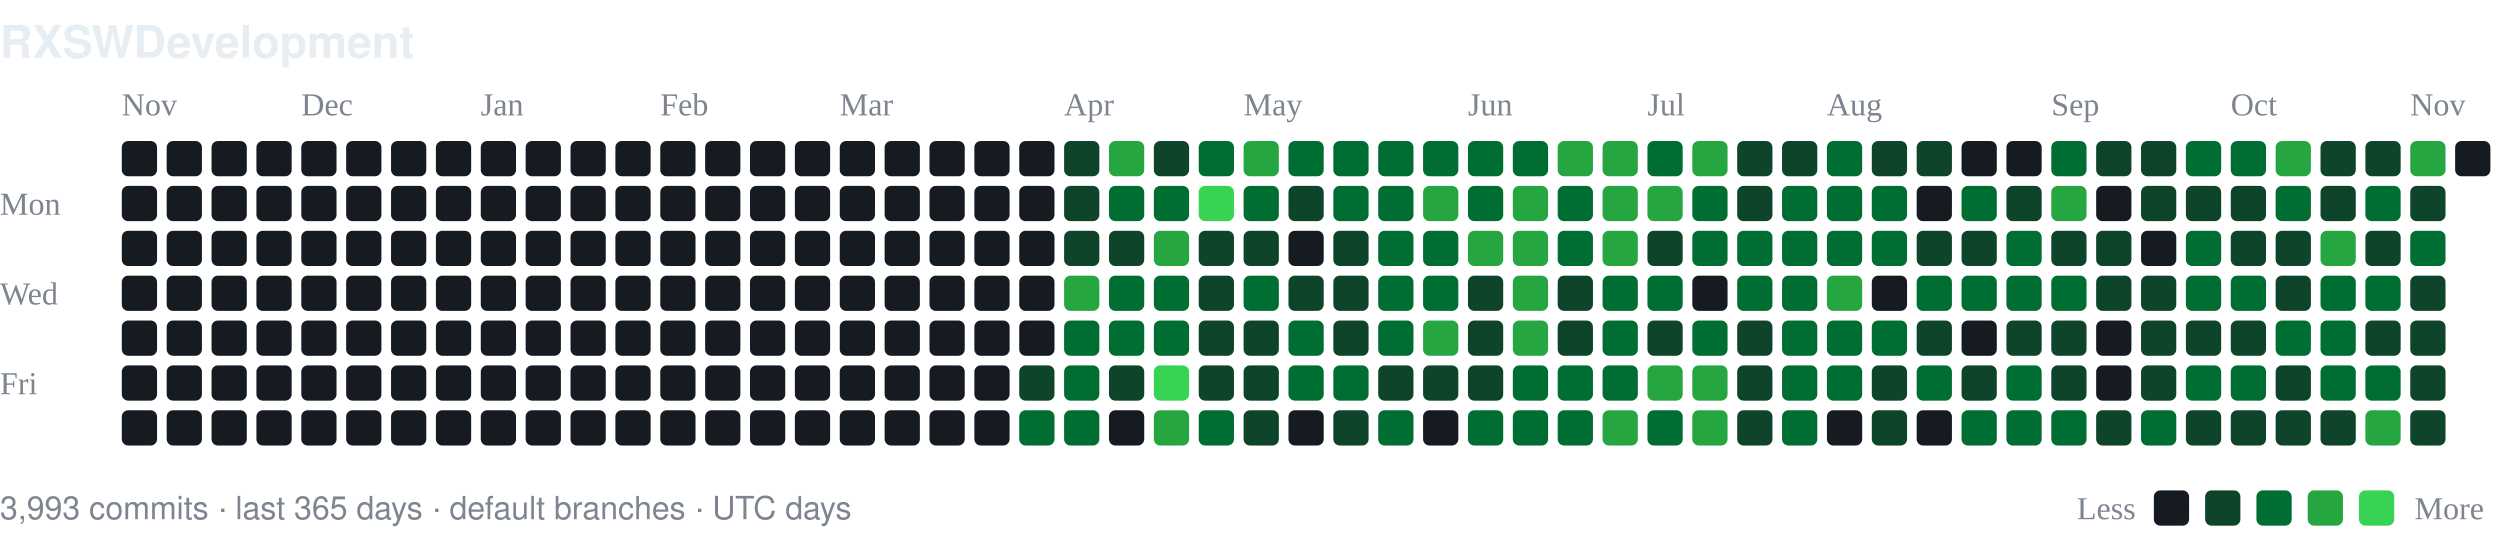
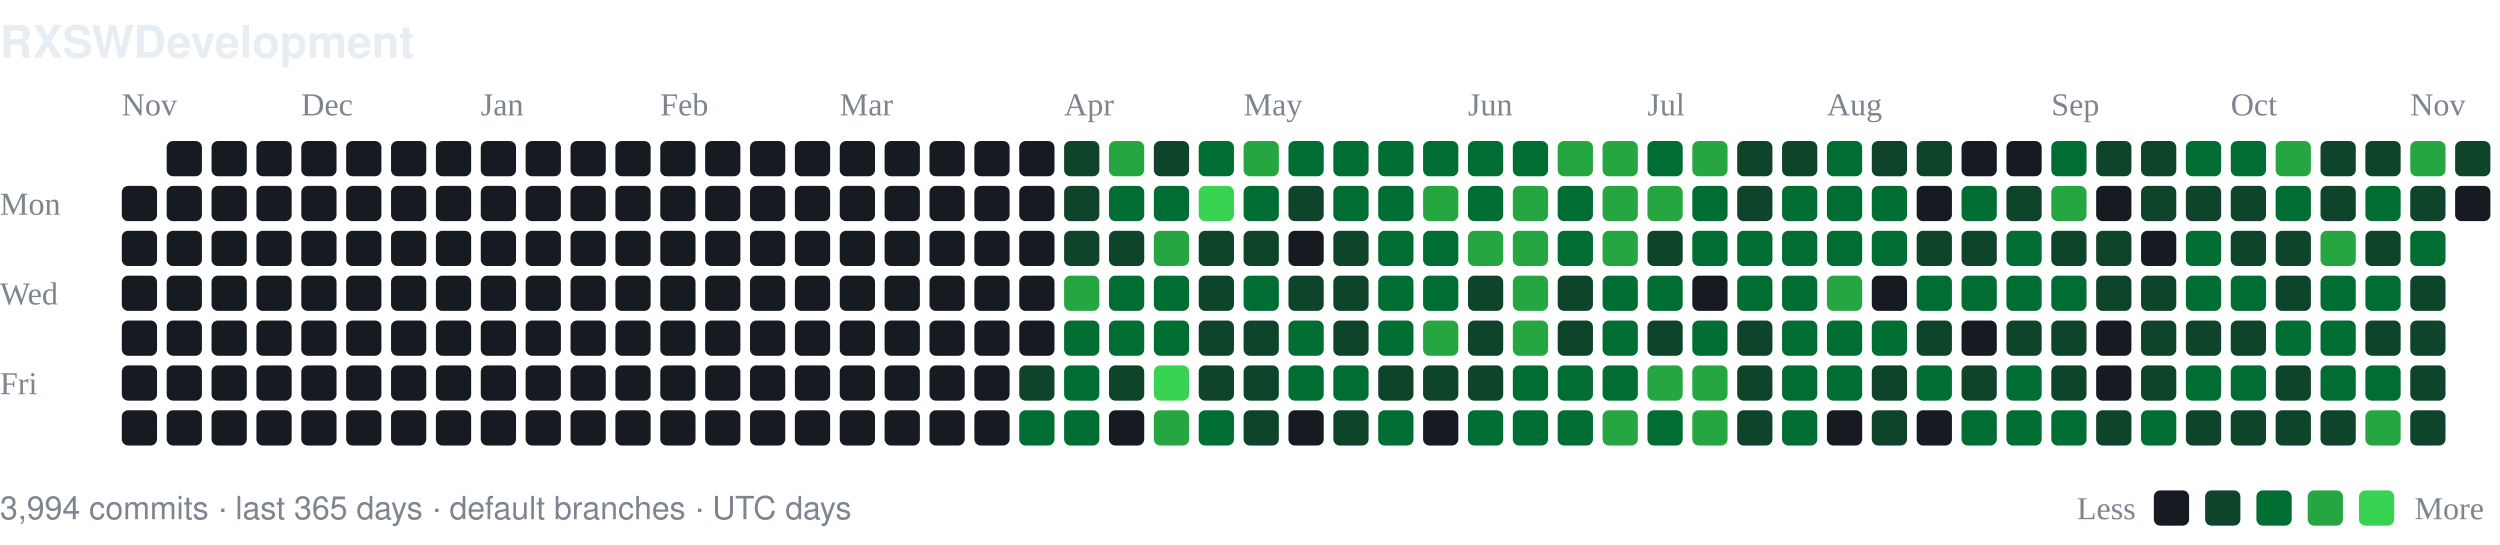
<svg xmlns="http://www.w3.org/2000/svg" width="780" height="170" viewBox="0 0 780 170" role="img">
  <text x="0" y="18" font-size="14" font-weight="600" fill="#e6edf3" font-family="ui-sans-serif,-apple-system,Segoe UI,Helvetica,Arial,sans-serif">RXSWDevelopment</text>
  <text x="0" y="67" font-size="10" fill="#7d8590">Mon</text>
  <text x="0" y="95" font-size="10" fill="#7d8590">Wed</text>
  <text x="0" y="123" font-size="10" fill="#7d8590">Fri</text>
  <text x="38" y="36" font-size="10" fill="#7d8590">Nov</text>
-   <rect x="38" y="44" width="11" height="11" rx="2" fill="#161b22" />
  <rect x="38" y="58" width="11" height="11" rx="2" fill="#161b22" />
  <rect x="38" y="72" width="11" height="11" rx="2" fill="#161b22" />
  <rect x="38" y="86" width="11" height="11" rx="2" fill="#161b22" />
  <rect x="38" y="100" width="11" height="11" rx="2" fill="#161b22" />
  <rect x="38" y="114" width="11" height="11" rx="2" fill="#161b22" />
  <rect x="38" y="128" width="11" height="11" rx="2" fill="#161b22" />
  <rect x="52" y="44" width="11" height="11" rx="2" fill="#161b22" />
  <rect x="52" y="58" width="11" height="11" rx="2" fill="#161b22" />
  <rect x="52" y="72" width="11" height="11" rx="2" fill="#161b22" />
  <rect x="52" y="86" width="11" height="11" rx="2" fill="#161b22" />
  <rect x="52" y="100" width="11" height="11" rx="2" fill="#161b22" />
  <rect x="52" y="114" width="11" height="11" rx="2" fill="#161b22" />
  <rect x="52" y="128" width="11" height="11" rx="2" fill="#161b22" />
  <rect x="66" y="44" width="11" height="11" rx="2" fill="#161b22" />
  <rect x="66" y="58" width="11" height="11" rx="2" fill="#161b22" />
  <rect x="66" y="72" width="11" height="11" rx="2" fill="#161b22" />
  <rect x="66" y="86" width="11" height="11" rx="2" fill="#161b22" />
  <rect x="66" y="100" width="11" height="11" rx="2" fill="#161b22" />
  <rect x="66" y="114" width="11" height="11" rx="2" fill="#161b22" />
  <rect x="66" y="128" width="11" height="11" rx="2" fill="#161b22" />
  <rect x="80" y="44" width="11" height="11" rx="2" fill="#161b22" />
  <rect x="80" y="58" width="11" height="11" rx="2" fill="#161b22" />
  <rect x="80" y="72" width="11" height="11" rx="2" fill="#161b22" />
  <rect x="80" y="86" width="11" height="11" rx="2" fill="#161b22" />
  <rect x="80" y="100" width="11" height="11" rx="2" fill="#161b22" />
  <rect x="80" y="114" width="11" height="11" rx="2" fill="#161b22" />
  <rect x="80" y="128" width="11" height="11" rx="2" fill="#161b22" />
  <text x="94" y="36" font-size="10" fill="#7d8590">Dec</text>
  <rect x="94" y="44" width="11" height="11" rx="2" fill="#161b22" />
  <rect x="94" y="58" width="11" height="11" rx="2" fill="#161b22" />
  <rect x="94" y="72" width="11" height="11" rx="2" fill="#161b22" />
  <rect x="94" y="86" width="11" height="11" rx="2" fill="#161b22" />
  <rect x="94" y="100" width="11" height="11" rx="2" fill="#161b22" />
  <rect x="94" y="114" width="11" height="11" rx="2" fill="#161b22" />
  <rect x="94" y="128" width="11" height="11" rx="2" fill="#161b22" />
  <rect x="108" y="44" width="11" height="11" rx="2" fill="#161b22" />
  <rect x="108" y="58" width="11" height="11" rx="2" fill="#161b22" />
  <rect x="108" y="72" width="11" height="11" rx="2" fill="#161b22" />
  <rect x="108" y="86" width="11" height="11" rx="2" fill="#161b22" />
  <rect x="108" y="100" width="11" height="11" rx="2" fill="#161b22" />
  <rect x="108" y="114" width="11" height="11" rx="2" fill="#161b22" />
  <rect x="108" y="128" width="11" height="11" rx="2" fill="#161b22" />
  <rect x="122" y="44" width="11" height="11" rx="2" fill="#161b22" />
  <rect x="122" y="58" width="11" height="11" rx="2" fill="#161b22" />
  <rect x="122" y="72" width="11" height="11" rx="2" fill="#161b22" />
  <rect x="122" y="86" width="11" height="11" rx="2" fill="#161b22" />
  <rect x="122" y="100" width="11" height="11" rx="2" fill="#161b22" />
  <rect x="122" y="114" width="11" height="11" rx="2" fill="#161b22" />
  <rect x="122" y="128" width="11" height="11" rx="2" fill="#161b22" />
  <rect x="136" y="44" width="11" height="11" rx="2" fill="#161b22" />
  <rect x="136" y="58" width="11" height="11" rx="2" fill="#161b22" />
  <rect x="136" y="72" width="11" height="11" rx="2" fill="#161b22" />
  <rect x="136" y="86" width="11" height="11" rx="2" fill="#161b22" />
  <rect x="136" y="100" width="11" height="11" rx="2" fill="#161b22" />
  <rect x="136" y="114" width="11" height="11" rx="2" fill="#161b22" />
  <rect x="136" y="128" width="11" height="11" rx="2" fill="#161b22" />
  <text x="150" y="36" font-size="10" fill="#7d8590">Jan</text>
  <rect x="150" y="44" width="11" height="11" rx="2" fill="#161b22" />
  <rect x="150" y="58" width="11" height="11" rx="2" fill="#161b22" />
  <rect x="150" y="72" width="11" height="11" rx="2" fill="#161b22" />
  <rect x="150" y="86" width="11" height="11" rx="2" fill="#161b22" />
  <rect x="150" y="100" width="11" height="11" rx="2" fill="#161b22" />
  <rect x="150" y="114" width="11" height="11" rx="2" fill="#161b22" />
  <rect x="150" y="128" width="11" height="11" rx="2" fill="#161b22" />
  <rect x="164" y="44" width="11" height="11" rx="2" fill="#161b22" />
  <rect x="164" y="58" width="11" height="11" rx="2" fill="#161b22" />
  <rect x="164" y="72" width="11" height="11" rx="2" fill="#161b22" />
  <rect x="164" y="86" width="11" height="11" rx="2" fill="#161b22" />
  <rect x="164" y="100" width="11" height="11" rx="2" fill="#161b22" />
  <rect x="164" y="114" width="11" height="11" rx="2" fill="#161b22" />
  <rect x="164" y="128" width="11" height="11" rx="2" fill="#161b22" />
  <rect x="178" y="44" width="11" height="11" rx="2" fill="#161b22" />
  <rect x="178" y="58" width="11" height="11" rx="2" fill="#161b22" />
  <rect x="178" y="72" width="11" height="11" rx="2" fill="#161b22" />
  <rect x="178" y="86" width="11" height="11" rx="2" fill="#161b22" />
  <rect x="178" y="100" width="11" height="11" rx="2" fill="#161b22" />
  <rect x="178" y="114" width="11" height="11" rx="2" fill="#161b22" />
  <rect x="178" y="128" width="11" height="11" rx="2" fill="#161b22" />
  <rect x="192" y="44" width="11" height="11" rx="2" fill="#161b22" />
  <rect x="192" y="58" width="11" height="11" rx="2" fill="#161b22" />
  <rect x="192" y="72" width="11" height="11" rx="2" fill="#161b22" />
  <rect x="192" y="86" width="11" height="11" rx="2" fill="#161b22" />
  <rect x="192" y="100" width="11" height="11" rx="2" fill="#161b22" />
  <rect x="192" y="114" width="11" height="11" rx="2" fill="#161b22" />
  <rect x="192" y="128" width="11" height="11" rx="2" fill="#161b22" />
  <text x="206" y="36" font-size="10" fill="#7d8590">Feb</text>
  <rect x="206" y="44" width="11" height="11" rx="2" fill="#161b22" />
  <rect x="206" y="58" width="11" height="11" rx="2" fill="#161b22" />
  <rect x="206" y="72" width="11" height="11" rx="2" fill="#161b22" />
  <rect x="206" y="86" width="11" height="11" rx="2" fill="#161b22" />
  <rect x="206" y="100" width="11" height="11" rx="2" fill="#161b22" />
  <rect x="206" y="114" width="11" height="11" rx="2" fill="#161b22" />
  <rect x="206" y="128" width="11" height="11" rx="2" fill="#161b22" />
  <rect x="220" y="44" width="11" height="11" rx="2" fill="#161b22" />
  <rect x="220" y="58" width="11" height="11" rx="2" fill="#161b22" />
  <rect x="220" y="72" width="11" height="11" rx="2" fill="#161b22" />
  <rect x="220" y="86" width="11" height="11" rx="2" fill="#161b22" />
  <rect x="220" y="100" width="11" height="11" rx="2" fill="#161b22" />
  <rect x="220" y="114" width="11" height="11" rx="2" fill="#161b22" />
  <rect x="220" y="128" width="11" height="11" rx="2" fill="#161b22" />
  <rect x="234" y="44" width="11" height="11" rx="2" fill="#161b22" />
  <rect x="234" y="58" width="11" height="11" rx="2" fill="#161b22" />
  <rect x="234" y="72" width="11" height="11" rx="2" fill="#161b22" />
  <rect x="234" y="86" width="11" height="11" rx="2" fill="#161b22" />
  <rect x="234" y="100" width="11" height="11" rx="2" fill="#161b22" />
  <rect x="234" y="114" width="11" height="11" rx="2" fill="#161b22" />
  <rect x="234" y="128" width="11" height="11" rx="2" fill="#161b22" />
  <rect x="248" y="44" width="11" height="11" rx="2" fill="#161b22" />
  <rect x="248" y="58" width="11" height="11" rx="2" fill="#161b22" />
  <rect x="248" y="72" width="11" height="11" rx="2" fill="#161b22" />
  <rect x="248" y="86" width="11" height="11" rx="2" fill="#161b22" />
  <rect x="248" y="100" width="11" height="11" rx="2" fill="#161b22" />
  <rect x="248" y="114" width="11" height="11" rx="2" fill="#161b22" />
  <rect x="248" y="128" width="11" height="11" rx="2" fill="#161b22" />
  <text x="262" y="36" font-size="10" fill="#7d8590">Mar</text>
  <rect x="262" y="44" width="11" height="11" rx="2" fill="#161b22" />
  <rect x="262" y="58" width="11" height="11" rx="2" fill="#161b22" />
  <rect x="262" y="72" width="11" height="11" rx="2" fill="#161b22" />
  <rect x="262" y="86" width="11" height="11" rx="2" fill="#161b22" />
  <rect x="262" y="100" width="11" height="11" rx="2" fill="#161b22" />
  <rect x="262" y="114" width="11" height="11" rx="2" fill="#161b22" />
  <rect x="262" y="128" width="11" height="11" rx="2" fill="#161b22" />
  <rect x="276" y="44" width="11" height="11" rx="2" fill="#161b22" />
  <rect x="276" y="58" width="11" height="11" rx="2" fill="#161b22" />
  <rect x="276" y="72" width="11" height="11" rx="2" fill="#161b22" />
  <rect x="276" y="86" width="11" height="11" rx="2" fill="#161b22" />
  <rect x="276" y="100" width="11" height="11" rx="2" fill="#161b22" />
  <rect x="276" y="114" width="11" height="11" rx="2" fill="#161b22" />
  <rect x="276" y="128" width="11" height="11" rx="2" fill="#161b22" />
  <rect x="290" y="44" width="11" height="11" rx="2" fill="#161b22" />
  <rect x="290" y="58" width="11" height="11" rx="2" fill="#161b22" />
  <rect x="290" y="72" width="11" height="11" rx="2" fill="#161b22" />
  <rect x="290" y="86" width="11" height="11" rx="2" fill="#161b22" />
  <rect x="290" y="100" width="11" height="11" rx="2" fill="#161b22" />
  <rect x="290" y="114" width="11" height="11" rx="2" fill="#161b22" />
  <rect x="290" y="128" width="11" height="11" rx="2" fill="#161b22" />
  <rect x="304" y="44" width="11" height="11" rx="2" fill="#161b22" />
  <rect x="304" y="58" width="11" height="11" rx="2" fill="#161b22" />
  <rect x="304" y="72" width="11" height="11" rx="2" fill="#161b22" />
  <rect x="304" y="86" width="11" height="11" rx="2" fill="#161b22" />
  <rect x="304" y="100" width="11" height="11" rx="2" fill="#161b22" />
  <rect x="304" y="114" width="11" height="11" rx="2" fill="#161b22" />
  <rect x="304" y="128" width="11" height="11" rx="2" fill="#161b22" />
  <rect x="318" y="44" width="11" height="11" rx="2" fill="#161b22" />
  <rect x="318" y="58" width="11" height="11" rx="2" fill="#161b22" />
  <rect x="318" y="72" width="11" height="11" rx="2" fill="#161b22" />
  <rect x="318" y="86" width="11" height="11" rx="2" fill="#161b22" />
  <rect x="318" y="100" width="11" height="11" rx="2" fill="#161b22" />
  <rect x="318" y="114" width="11" height="11" rx="2" fill="#0e4429" />
  <rect x="318" y="128" width="11" height="11" rx="2" fill="#006d32" />
  <text x="332" y="36" font-size="10" fill="#7d8590">Apr</text>
  <rect x="332" y="44" width="11" height="11" rx="2" fill="#0e4429" />
  <rect x="332" y="58" width="11" height="11" rx="2" fill="#0e4429" />
  <rect x="332" y="72" width="11" height="11" rx="2" fill="#0e4429" />
  <rect x="332" y="86" width="11" height="11" rx="2" fill="#26a641" />
  <rect x="332" y="100" width="11" height="11" rx="2" fill="#006d32" />
  <rect x="332" y="114" width="11" height="11" rx="2" fill="#006d32" />
  <rect x="332" y="128" width="11" height="11" rx="2" fill="#006d32" />
  <rect x="346" y="44" width="11" height="11" rx="2" fill="#26a641" />
  <rect x="346" y="58" width="11" height="11" rx="2" fill="#006d32" />
  <rect x="346" y="72" width="11" height="11" rx="2" fill="#0e4429" />
  <rect x="346" y="86" width="11" height="11" rx="2" fill="#006d32" />
  <rect x="346" y="100" width="11" height="11" rx="2" fill="#006d32" />
  <rect x="346" y="114" width="11" height="11" rx="2" fill="#0e4429" />
  <rect x="346" y="128" width="11" height="11" rx="2" fill="#161b22" />
  <rect x="360" y="44" width="11" height="11" rx="2" fill="#0e4429" />
  <rect x="360" y="58" width="11" height="11" rx="2" fill="#006d32" />
  <rect x="360" y="72" width="11" height="11" rx="2" fill="#26a641" />
  <rect x="360" y="86" width="11" height="11" rx="2" fill="#006d32" />
  <rect x="360" y="100" width="11" height="11" rx="2" fill="#006d32" />
  <rect x="360" y="114" width="11" height="11" rx="2" fill="#39d353" />
  <rect x="360" y="128" width="11" height="11" rx="2" fill="#26a641" />
  <rect x="374" y="44" width="11" height="11" rx="2" fill="#006d32" />
  <rect x="374" y="58" width="11" height="11" rx="2" fill="#39d353" />
  <rect x="374" y="72" width="11" height="11" rx="2" fill="#0e4429" />
  <rect x="374" y="86" width="11" height="11" rx="2" fill="#0e4429" />
  <rect x="374" y="100" width="11" height="11" rx="2" fill="#0e4429" />
  <rect x="374" y="114" width="11" height="11" rx="2" fill="#0e4429" />
  <rect x="374" y="128" width="11" height="11" rx="2" fill="#006d32" />
  <text x="388" y="36" font-size="10" fill="#7d8590">May</text>
  <rect x="388" y="44" width="11" height="11" rx="2" fill="#26a641" />
  <rect x="388" y="58" width="11" height="11" rx="2" fill="#006d32" />
  <rect x="388" y="72" width="11" height="11" rx="2" fill="#0e4429" />
  <rect x="388" y="86" width="11" height="11" rx="2" fill="#006d32" />
  <rect x="388" y="100" width="11" height="11" rx="2" fill="#0e4429" />
  <rect x="388" y="114" width="11" height="11" rx="2" fill="#0e4429" />
  <rect x="388" y="128" width="11" height="11" rx="2" fill="#0e4429" />
  <rect x="402" y="44" width="11" height="11" rx="2" fill="#006d32" />
  <rect x="402" y="58" width="11" height="11" rx="2" fill="#0e4429" />
  <rect x="402" y="72" width="11" height="11" rx="2" fill="#161b22" />
  <rect x="402" y="86" width="11" height="11" rx="2" fill="#0e4429" />
  <rect x="402" y="100" width="11" height="11" rx="2" fill="#006d32" />
  <rect x="402" y="114" width="11" height="11" rx="2" fill="#006d32" />
  <rect x="402" y="128" width="11" height="11" rx="2" fill="#161b22" />
  <rect x="416" y="44" width="11" height="11" rx="2" fill="#006d32" />
  <rect x="416" y="58" width="11" height="11" rx="2" fill="#006d32" />
  <rect x="416" y="72" width="11" height="11" rx="2" fill="#0e4429" />
  <rect x="416" y="86" width="11" height="11" rx="2" fill="#0e4429" />
  <rect x="416" y="100" width="11" height="11" rx="2" fill="#0e4429" />
  <rect x="416" y="114" width="11" height="11" rx="2" fill="#006d32" />
  <rect x="416" y="128" width="11" height="11" rx="2" fill="#0e4429" />
  <rect x="430" y="44" width="11" height="11" rx="2" fill="#006d32" />
  <rect x="430" y="58" width="11" height="11" rx="2" fill="#006d32" />
  <rect x="430" y="72" width="11" height="11" rx="2" fill="#006d32" />
  <rect x="430" y="86" width="11" height="11" rx="2" fill="#006d32" />
  <rect x="430" y="100" width="11" height="11" rx="2" fill="#006d32" />
  <rect x="430" y="114" width="11" height="11" rx="2" fill="#0e4429" />
  <rect x="430" y="128" width="11" height="11" rx="2" fill="#006d32" />
  <rect x="444" y="44" width="11" height="11" rx="2" fill="#006d32" />
  <rect x="444" y="58" width="11" height="11" rx="2" fill="#26a641" />
  <rect x="444" y="72" width="11" height="11" rx="2" fill="#006d32" />
  <rect x="444" y="86" width="11" height="11" rx="2" fill="#006d32" />
  <rect x="444" y="100" width="11" height="11" rx="2" fill="#26a641" />
  <rect x="444" y="114" width="11" height="11" rx="2" fill="#0e4429" />
  <rect x="444" y="128" width="11" height="11" rx="2" fill="#161b22" />
  <text x="458" y="36" font-size="10" fill="#7d8590">Jun</text>
  <rect x="458" y="44" width="11" height="11" rx="2" fill="#006d32" />
  <rect x="458" y="58" width="11" height="11" rx="2" fill="#006d32" />
  <rect x="458" y="72" width="11" height="11" rx="2" fill="#26a641" />
  <rect x="458" y="86" width="11" height="11" rx="2" fill="#0e4429" />
  <rect x="458" y="100" width="11" height="11" rx="2" fill="#0e4429" />
  <rect x="458" y="114" width="11" height="11" rx="2" fill="#0e4429" />
  <rect x="458" y="128" width="11" height="11" rx="2" fill="#006d32" />
  <rect x="472" y="44" width="11" height="11" rx="2" fill="#006d32" />
  <rect x="472" y="58" width="11" height="11" rx="2" fill="#26a641" />
  <rect x="472" y="72" width="11" height="11" rx="2" fill="#26a641" />
  <rect x="472" y="86" width="11" height="11" rx="2" fill="#26a641" />
  <rect x="472" y="100" width="11" height="11" rx="2" fill="#26a641" />
  <rect x="472" y="114" width="11" height="11" rx="2" fill="#006d32" />
  <rect x="472" y="128" width="11" height="11" rx="2" fill="#006d32" />
  <rect x="486" y="44" width="11" height="11" rx="2" fill="#26a641" />
  <rect x="486" y="58" width="11" height="11" rx="2" fill="#006d32" />
  <rect x="486" y="72" width="11" height="11" rx="2" fill="#006d32" />
  <rect x="486" y="86" width="11" height="11" rx="2" fill="#0e4429" />
  <rect x="486" y="100" width="11" height="11" rx="2" fill="#0e4429" />
  <rect x="486" y="114" width="11" height="11" rx="2" fill="#006d32" />
  <rect x="486" y="128" width="11" height="11" rx="2" fill="#006d32" />
  <rect x="500" y="44" width="11" height="11" rx="2" fill="#26a641" />
  <rect x="500" y="58" width="11" height="11" rx="2" fill="#26a641" />
  <rect x="500" y="72" width="11" height="11" rx="2" fill="#26a641" />
  <rect x="500" y="86" width="11" height="11" rx="2" fill="#006d32" />
  <rect x="500" y="100" width="11" height="11" rx="2" fill="#006d32" />
  <rect x="500" y="114" width="11" height="11" rx="2" fill="#006d32" />
  <rect x="500" y="128" width="11" height="11" rx="2" fill="#26a641" />
  <text x="514" y="36" font-size="10" fill="#7d8590">Jul</text>
  <rect x="514" y="44" width="11" height="11" rx="2" fill="#006d32" />
  <rect x="514" y="58" width="11" height="11" rx="2" fill="#26a641" />
  <rect x="514" y="72" width="11" height="11" rx="2" fill="#0e4429" />
  <rect x="514" y="86" width="11" height="11" rx="2" fill="#006d32" />
  <rect x="514" y="100" width="11" height="11" rx="2" fill="#0e4429" />
  <rect x="514" y="114" width="11" height="11" rx="2" fill="#26a641" />
  <rect x="514" y="128" width="11" height="11" rx="2" fill="#006d32" />
  <rect x="528" y="44" width="11" height="11" rx="2" fill="#26a641" />
  <rect x="528" y="58" width="11" height="11" rx="2" fill="#006d32" />
  <rect x="528" y="72" width="11" height="11" rx="2" fill="#006d32" />
  <rect x="528" y="86" width="11" height="11" rx="2" fill="#161b22" />
  <rect x="528" y="100" width="11" height="11" rx="2" fill="#006d32" />
  <rect x="528" y="114" width="11" height="11" rx="2" fill="#26a641" />
  <rect x="528" y="128" width="11" height="11" rx="2" fill="#26a641" />
  <rect x="542" y="44" width="11" height="11" rx="2" fill="#0e4429" />
  <rect x="542" y="58" width="11" height="11" rx="2" fill="#0e4429" />
  <rect x="542" y="72" width="11" height="11" rx="2" fill="#006d32" />
  <rect x="542" y="86" width="11" height="11" rx="2" fill="#006d32" />
  <rect x="542" y="100" width="11" height="11" rx="2" fill="#0e4429" />
  <rect x="542" y="114" width="11" height="11" rx="2" fill="#0e4429" />
  <rect x="542" y="128" width="11" height="11" rx="2" fill="#0e4429" />
  <rect x="556" y="44" width="11" height="11" rx="2" fill="#0e4429" />
  <rect x="556" y="58" width="11" height="11" rx="2" fill="#006d32" />
  <rect x="556" y="72" width="11" height="11" rx="2" fill="#006d32" />
  <rect x="556" y="86" width="11" height="11" rx="2" fill="#006d32" />
  <rect x="556" y="100" width="11" height="11" rx="2" fill="#006d32" />
  <rect x="556" y="114" width="11" height="11" rx="2" fill="#006d32" />
  <rect x="556" y="128" width="11" height="11" rx="2" fill="#006d32" />
  <text x="570" y="36" font-size="10" fill="#7d8590">Aug</text>
  <rect x="570" y="44" width="11" height="11" rx="2" fill="#006d32" />
  <rect x="570" y="58" width="11" height="11" rx="2" fill="#006d32" />
  <rect x="570" y="72" width="11" height="11" rx="2" fill="#006d32" />
  <rect x="570" y="86" width="11" height="11" rx="2" fill="#26a641" />
  <rect x="570" y="100" width="11" height="11" rx="2" fill="#006d32" />
  <rect x="570" y="114" width="11" height="11" rx="2" fill="#006d32" />
  <rect x="570" y="128" width="11" height="11" rx="2" fill="#161b22" />
  <rect x="584" y="44" width="11" height="11" rx="2" fill="#0e4429" />
  <rect x="584" y="58" width="11" height="11" rx="2" fill="#006d32" />
  <rect x="584" y="72" width="11" height="11" rx="2" fill="#006d32" />
  <rect x="584" y="86" width="11" height="11" rx="2" fill="#161b22" />
  <rect x="584" y="100" width="11" height="11" rx="2" fill="#006d32" />
  <rect x="584" y="114" width="11" height="11" rx="2" fill="#0e4429" />
  <rect x="584" y="128" width="11" height="11" rx="2" fill="#0e4429" />
  <rect x="598" y="44" width="11" height="11" rx="2" fill="#0e4429" />
  <rect x="598" y="58" width="11" height="11" rx="2" fill="#161b22" />
  <rect x="598" y="72" width="11" height="11" rx="2" fill="#0e4429" />
  <rect x="598" y="86" width="11" height="11" rx="2" fill="#006d32" />
  <rect x="598" y="100" width="11" height="11" rx="2" fill="#0e4429" />
  <rect x="598" y="114" width="11" height="11" rx="2" fill="#006d32" />
  <rect x="598" y="128" width="11" height="11" rx="2" fill="#161b22" />
  <rect x="612" y="44" width="11" height="11" rx="2" fill="#161b22" />
  <rect x="612" y="58" width="11" height="11" rx="2" fill="#006d32" />
  <rect x="612" y="72" width="11" height="11" rx="2" fill="#0e4429" />
  <rect x="612" y="86" width="11" height="11" rx="2" fill="#006d32" />
  <rect x="612" y="100" width="11" height="11" rx="2" fill="#161b22" />
  <rect x="612" y="114" width="11" height="11" rx="2" fill="#0e4429" />
  <rect x="612" y="128" width="11" height="11" rx="2" fill="#006d32" />
  <rect x="626" y="44" width="11" height="11" rx="2" fill="#161b22" />
  <rect x="626" y="58" width="11" height="11" rx="2" fill="#0e4429" />
  <rect x="626" y="72" width="11" height="11" rx="2" fill="#006d32" />
  <rect x="626" y="86" width="11" height="11" rx="2" fill="#006d32" />
  <rect x="626" y="100" width="11" height="11" rx="2" fill="#0e4429" />
  <rect x="626" y="114" width="11" height="11" rx="2" fill="#006d32" />
  <rect x="626" y="128" width="11" height="11" rx="2" fill="#006d32" />
  <text x="640" y="36" font-size="10" fill="#7d8590">Sep</text>
  <rect x="640" y="44" width="11" height="11" rx="2" fill="#006d32" />
  <rect x="640" y="58" width="11" height="11" rx="2" fill="#26a641" />
  <rect x="640" y="72" width="11" height="11" rx="2" fill="#0e4429" />
  <rect x="640" y="86" width="11" height="11" rx="2" fill="#006d32" />
  <rect x="640" y="100" width="11" height="11" rx="2" fill="#0e4429" />
  <rect x="640" y="114" width="11" height="11" rx="2" fill="#0e4429" />
  <rect x="640" y="128" width="11" height="11" rx="2" fill="#006d32" />
  <rect x="654" y="44" width="11" height="11" rx="2" fill="#0e4429" />
  <rect x="654" y="58" width="11" height="11" rx="2" fill="#161b22" />
  <rect x="654" y="72" width="11" height="11" rx="2" fill="#0e4429" />
  <rect x="654" y="86" width="11" height="11" rx="2" fill="#0e4429" />
  <rect x="654" y="100" width="11" height="11" rx="2" fill="#161b22" />
  <rect x="654" y="114" width="11" height="11" rx="2" fill="#161b22" />
  <rect x="654" y="128" width="11" height="11" rx="2" fill="#0e4429" />
  <rect x="668" y="44" width="11" height="11" rx="2" fill="#0e4429" />
  <rect x="668" y="58" width="11" height="11" rx="2" fill="#0e4429" />
  <rect x="668" y="72" width="11" height="11" rx="2" fill="#161b22" />
  <rect x="668" y="86" width="11" height="11" rx="2" fill="#0e4429" />
  <rect x="668" y="100" width="11" height="11" rx="2" fill="#0e4429" />
  <rect x="668" y="114" width="11" height="11" rx="2" fill="#0e4429" />
  <rect x="668" y="128" width="11" height="11" rx="2" fill="#006d32" />
  <rect x="682" y="44" width="11" height="11" rx="2" fill="#006d32" />
  <rect x="682" y="58" width="11" height="11" rx="2" fill="#0e4429" />
  <rect x="682" y="72" width="11" height="11" rx="2" fill="#006d32" />
  <rect x="682" y="86" width="11" height="11" rx="2" fill="#006d32" />
  <rect x="682" y="100" width="11" height="11" rx="2" fill="#0e4429" />
  <rect x="682" y="114" width="11" height="11" rx="2" fill="#006d32" />
  <rect x="682" y="128" width="11" height="11" rx="2" fill="#0e4429" />
  <text x="696" y="36" font-size="10" fill="#7d8590">Oct</text>
  <rect x="696" y="44" width="11" height="11" rx="2" fill="#006d32" />
  <rect x="696" y="58" width="11" height="11" rx="2" fill="#0e4429" />
  <rect x="696" y="72" width="11" height="11" rx="2" fill="#0e4429" />
  <rect x="696" y="86" width="11" height="11" rx="2" fill="#006d32" />
  <rect x="696" y="100" width="11" height="11" rx="2" fill="#0e4429" />
  <rect x="696" y="114" width="11" height="11" rx="2" fill="#006d32" />
  <rect x="696" y="128" width="11" height="11" rx="2" fill="#0e4429" />
  <rect x="710" y="44" width="11" height="11" rx="2" fill="#26a641" />
  <rect x="710" y="58" width="11" height="11" rx="2" fill="#006d32" />
  <rect x="710" y="72" width="11" height="11" rx="2" fill="#0e4429" />
  <rect x="710" y="86" width="11" height="11" rx="2" fill="#0e4429" />
  <rect x="710" y="100" width="11" height="11" rx="2" fill="#006d32" />
  <rect x="710" y="114" width="11" height="11" rx="2" fill="#0e4429" />
  <rect x="710" y="128" width="11" height="11" rx="2" fill="#0e4429" />
  <rect x="724" y="44" width="11" height="11" rx="2" fill="#0e4429" />
  <rect x="724" y="58" width="11" height="11" rx="2" fill="#0e4429" />
  <rect x="724" y="72" width="11" height="11" rx="2" fill="#26a641" />
  <rect x="724" y="86" width="11" height="11" rx="2" fill="#006d32" />
  <rect x="724" y="100" width="11" height="11" rx="2" fill="#006d32" />
  <rect x="724" y="114" width="11" height="11" rx="2" fill="#006d32" />
  <rect x="724" y="128" width="11" height="11" rx="2" fill="#0e4429" />
  <rect x="738" y="44" width="11" height="11" rx="2" fill="#0e4429" />
  <rect x="738" y="58" width="11" height="11" rx="2" fill="#006d32" />
  <rect x="738" y="72" width="11" height="11" rx="2" fill="#0e4429" />
  <rect x="738" y="86" width="11" height="11" rx="2" fill="#006d32" />
  <rect x="738" y="100" width="11" height="11" rx="2" fill="#0e4429" />
  <rect x="738" y="114" width="11" height="11" rx="2" fill="#006d32" />
  <rect x="738" y="128" width="11" height="11" rx="2" fill="#26a641" />
  <text x="752" y="36" font-size="10" fill="#7d8590">Nov</text>
  <rect x="752" y="44" width="11" height="11" rx="2" fill="#26a641" />
  <rect x="752" y="58" width="11" height="11" rx="2" fill="#0e4429" />
  <rect x="752" y="72" width="11" height="11" rx="2" fill="#006d32" />
  <rect x="752" y="86" width="11" height="11" rx="2" fill="#0e4429" />
  <rect x="752" y="100" width="11" height="11" rx="2" fill="#0e4429" />
  <rect x="752" y="114" width="11" height="11" rx="2" fill="#0e4429" />
  <rect x="752" y="128" width="11" height="11" rx="2" fill="#0e4429" />
-   <rect x="766" y="44" width="11" height="11" rx="2" fill="#161b22" />
+   <rect x="766" y="44" width="11" height="11" rx="2" fill="#0e4429" />
+   <rect x="766" y="58" width="11" height="11" rx="2" fill="#161b22" />
  <text x="648" y="162" font-size="10" fill="#7d8590">Less</text>
  <rect x="672" y="153" width="11" height="11" rx="2" fill="#161b22" />
  <rect x="688" y="153" width="11" height="11" rx="2" fill="#0e4429" />
  <rect x="704" y="153" width="11" height="11" rx="2" fill="#006d32" />
  <rect x="720" y="153" width="11" height="11" rx="2" fill="#26a641" />
  <rect x="736" y="153" width="11" height="11" rx="2" fill="#39d353" />
  <text x="775" y="162" font-size="10" fill="#7d8590" text-anchor="end">More</text>
-   <text x="0" y="162" font-size="10" fill="#7d8590" font-family="ui-sans-serif,-apple-system,Segoe UI,Helvetica,Arial,sans-serif">3,993 commits · last 365 days · default branches · UTC days</text>
+   <text x="0" y="162" font-size="10" fill="#7d8590" font-family="ui-sans-serif,-apple-system,Segoe UI,Helvetica,Arial,sans-serif">3,994 commits · last 365 days · default branches · UTC days</text>
</svg>
